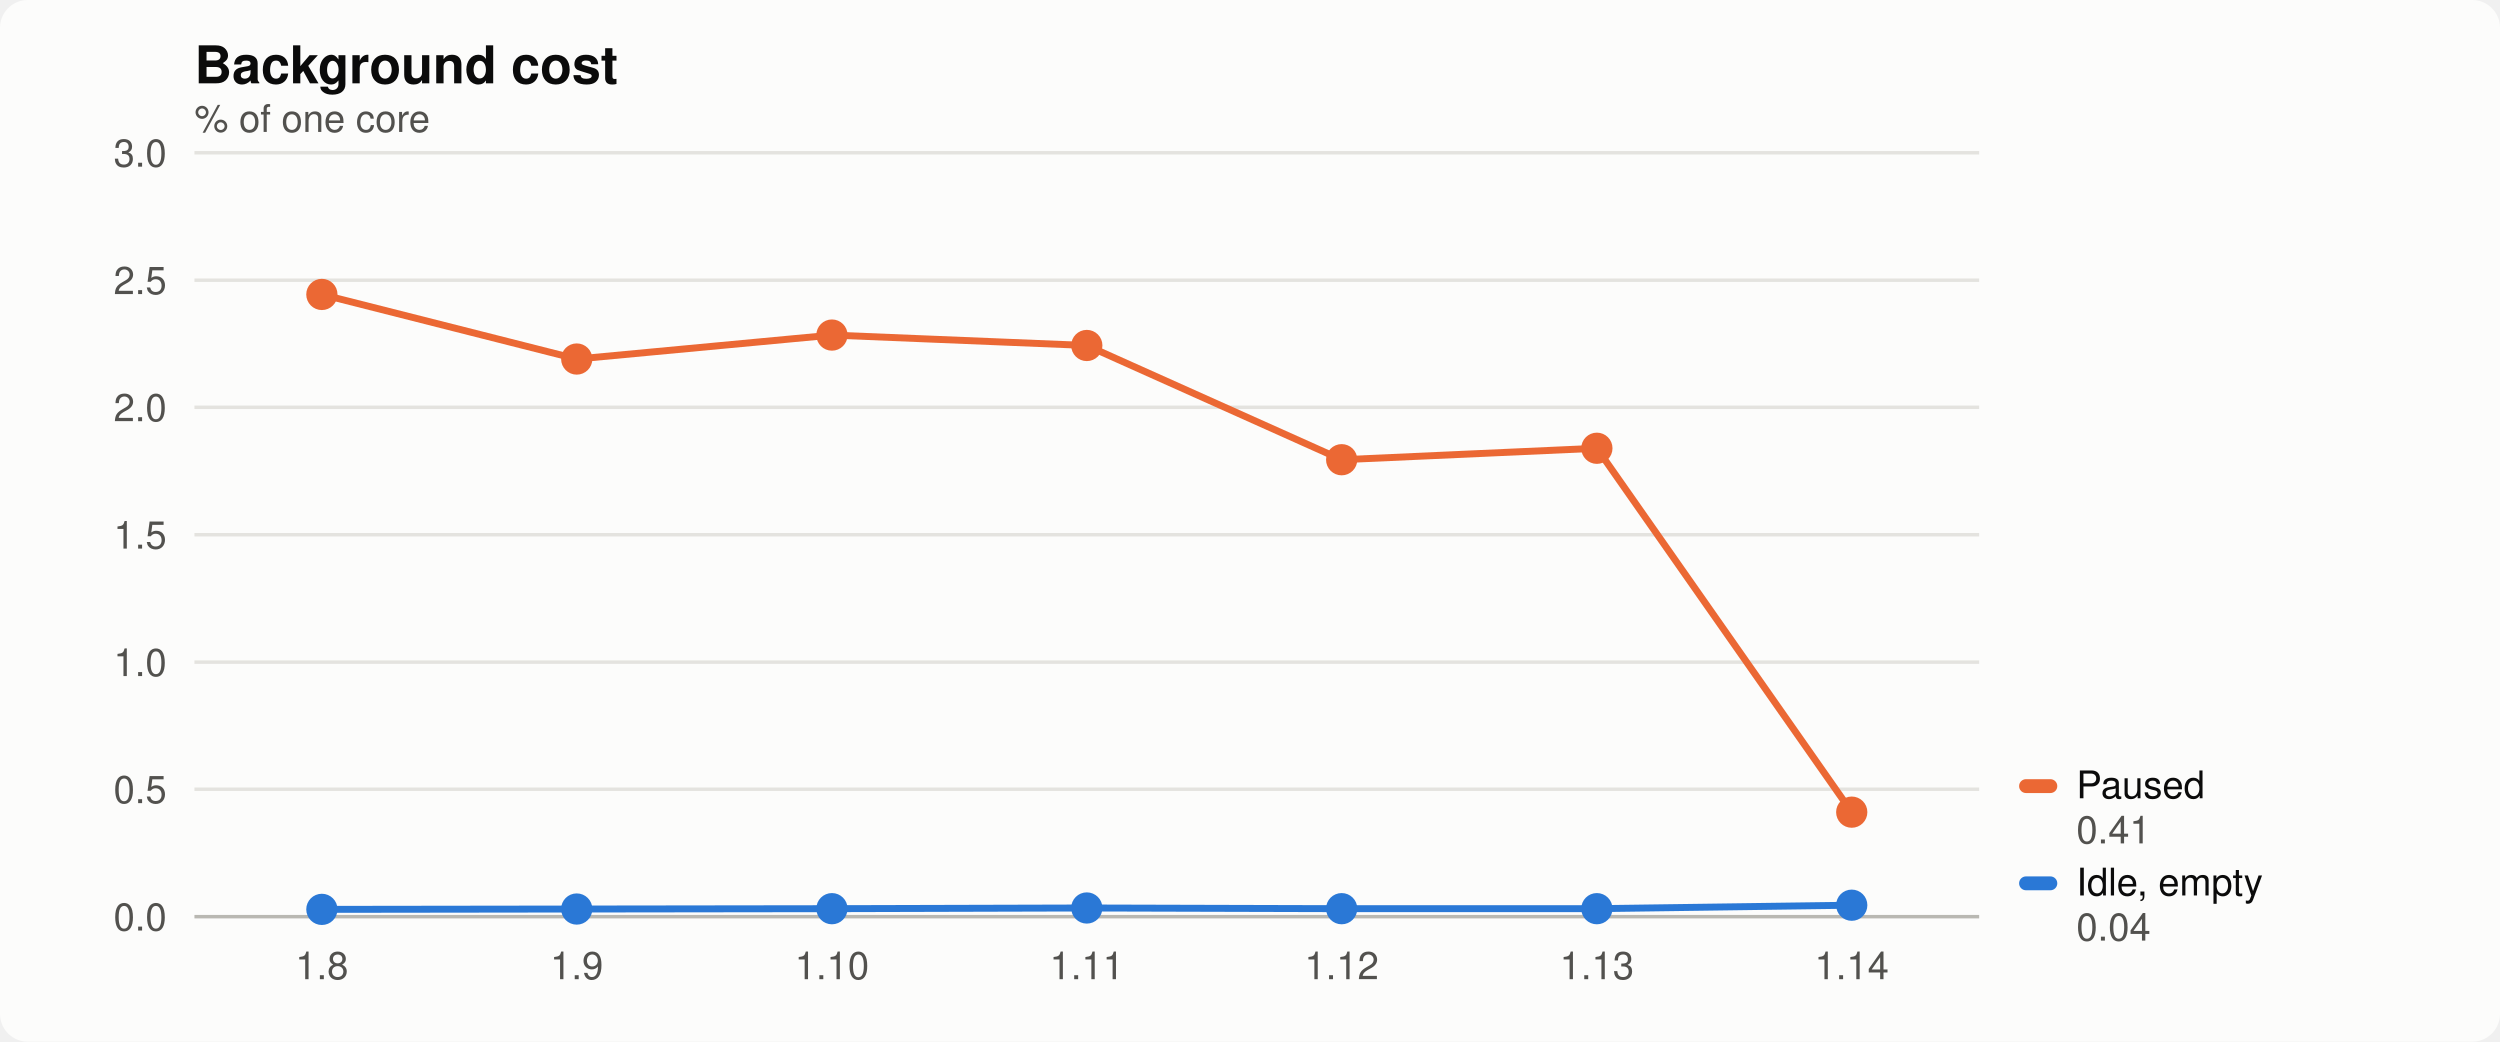
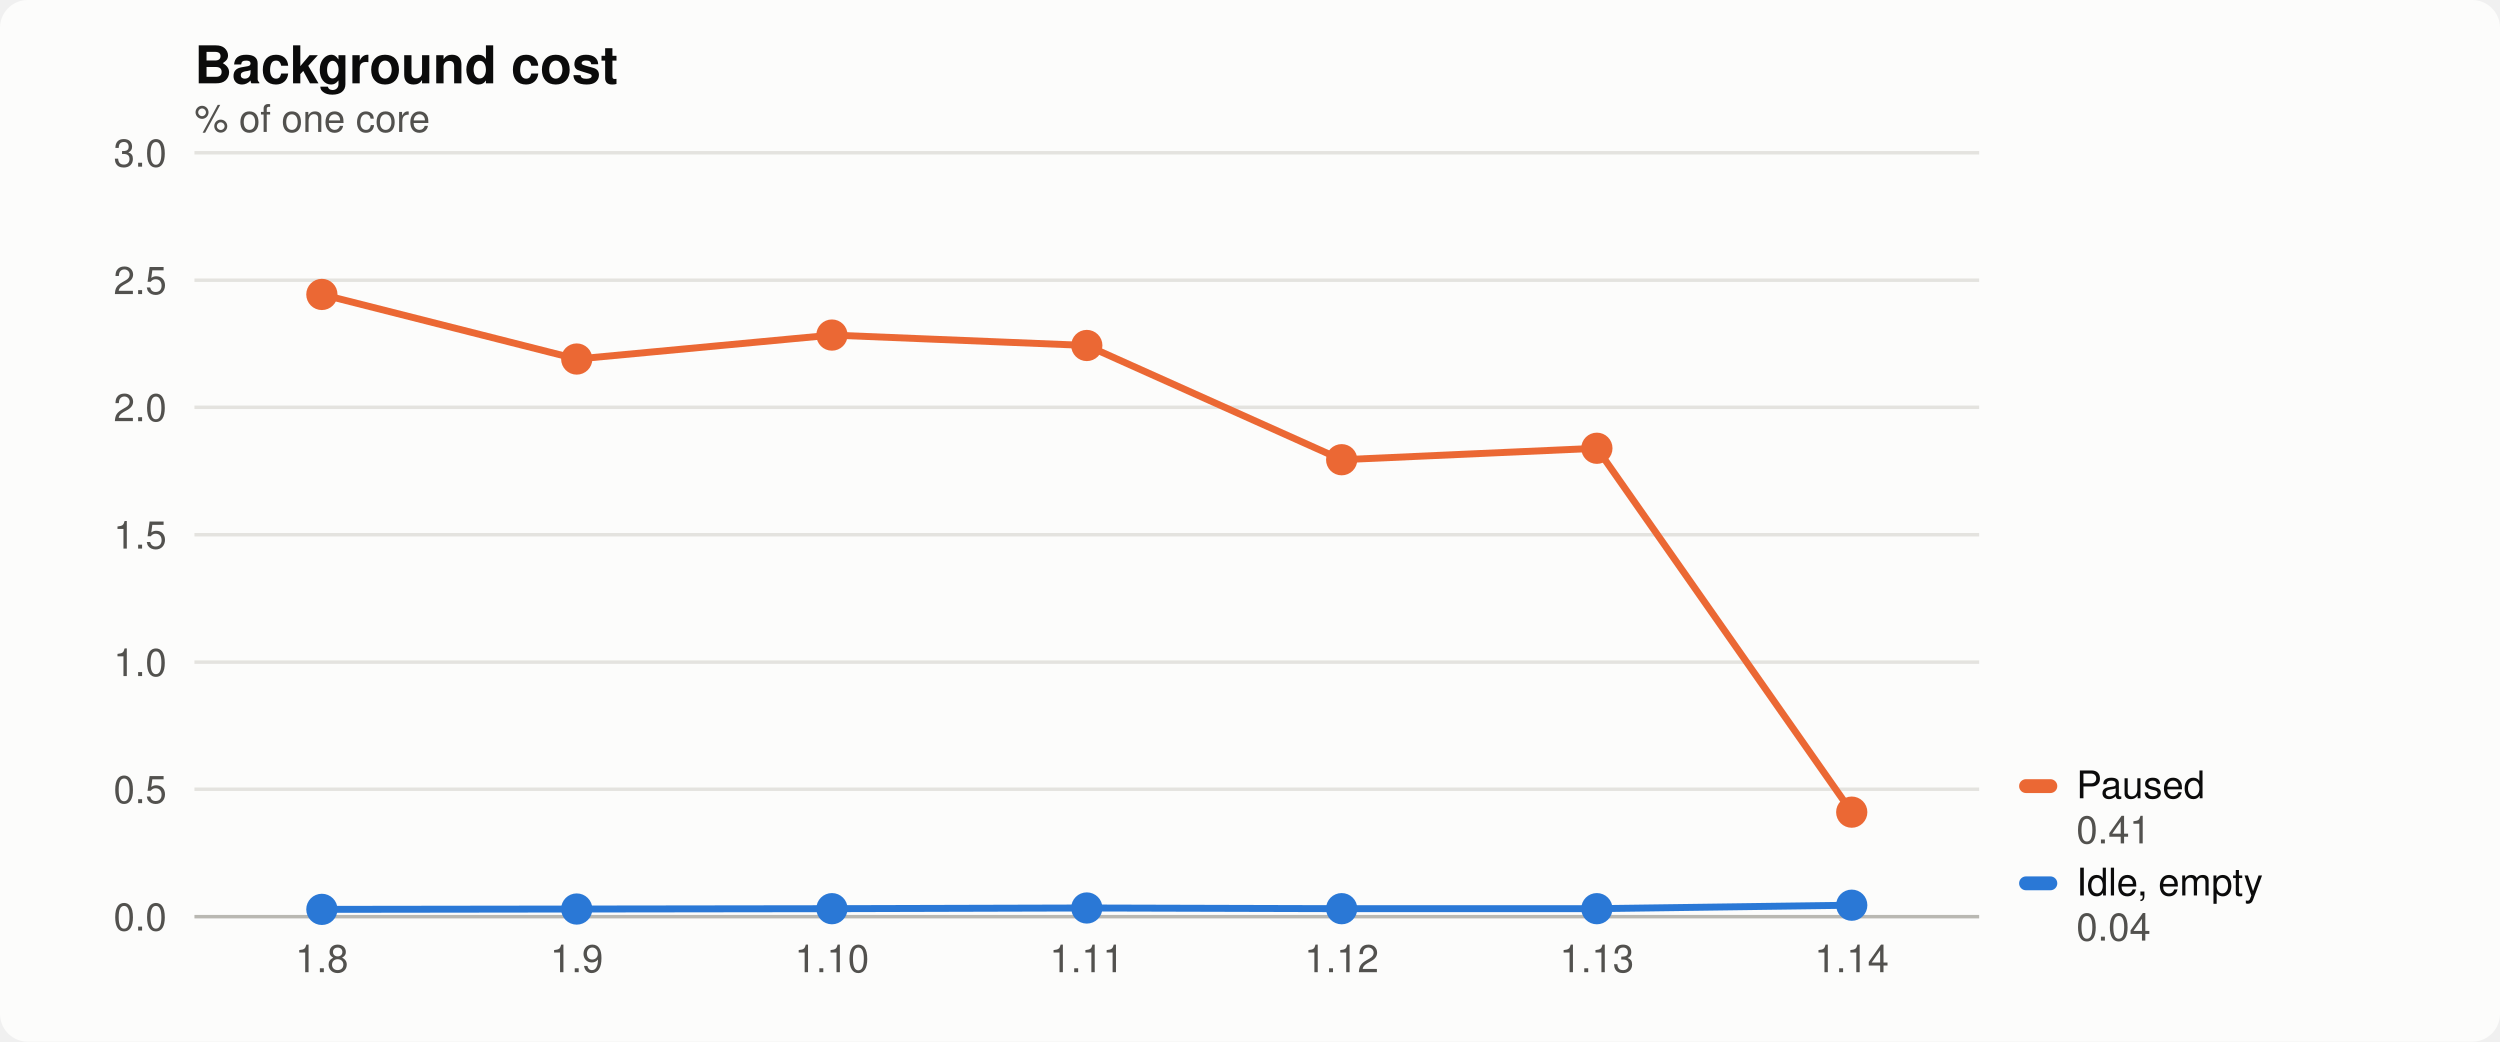
<svg xmlns="http://www.w3.org/2000/svg" viewBox="0 0 720 300" width="720" height="300" font-family="-apple-system,BlinkMacSystemFont,Segoe UI,Helvetica,Arial,sans-serif" role="img" aria-label="Background cost">
  <style>.bg{fill:#fcfcfb}.t{fill:#0b0b0b}.m{fill:#52514e}.g{stroke:#e4e3df}.a{stroke:#b9b8b2}.s0{stroke:#2a78d6;fill:#2a78d6}.s1{stroke:#eb6834;fill:#eb6834}.s2{stroke:#1baf7a;fill:#1baf7a}.s3{stroke:#eda100;fill:#eda100}@media (prefers-color-scheme:dark){.bg{fill:#1a1a19}.t{fill:#ffffff}.m{fill:#c3c2b7}.g{stroke:#2f2f2d}.a{stroke:#555550}.s0{stroke:#3987e5;fill:#3987e5}.s1{stroke:#d95926;fill:#d95926}.s2{stroke:#199e70;fill:#199e70}.s3{stroke:#c98500;fill:#c98500}}.l{fill:none;stroke-width:2;stroke-linejoin:round;stroke-linecap:round}</style>
  <rect class="bg" width="720" height="300" rx="8" />
  <text class="t" x="56" y="24" font-size="15" font-weight="600">Background cost</text>
  <text class="m" x="56" y="38" font-size="11">% of one core</text>
  <line class="a" x1="56" x2="570" y1="264.0" y2="264.0" />
  <text class="m" x="48" y="268.0" font-size="11" text-anchor="end">0.0</text>
  <line class="g" x1="56" x2="570" y1="227.3" y2="227.3" />
  <text class="m" x="48" y="231.3" font-size="11" text-anchor="end">0.5</text>
  <line class="g" x1="56" x2="570" y1="190.7" y2="190.7" />
  <text class="m" x="48" y="194.7" font-size="11" text-anchor="end">1.0</text>
  <line class="g" x1="56" x2="570" y1="154.0" y2="154.0" />
  <text class="m" x="48" y="158.0" font-size="11" text-anchor="end">1.5</text>
  <line class="g" x1="56" x2="570" y1="117.3" y2="117.3" />
  <text class="m" x="48" y="121.3" font-size="11" text-anchor="end">2.0</text>
  <line class="g" x1="56" x2="570" y1="80.7" y2="80.7" />
  <text class="m" x="48" y="84.7" font-size="11" text-anchor="end">2.5</text>
  <line class="g" x1="56" x2="570" y1="44.0" y2="44.0" />
  <text class="m" x="48" y="48.0" font-size="11" text-anchor="end">3.0</text>
-   <text class="m" x="92.7" y="282" font-size="11" text-anchor="middle">1.8</text>
-   <text class="m" x="166.1" y="282" font-size="11" text-anchor="middle">1.9</text>
-   <text class="m" x="239.6" y="282" font-size="11" text-anchor="middle">1.10</text>
-   <text class="m" x="313.0" y="282" font-size="11" text-anchor="middle">1.11</text>
-   <text class="m" x="386.4" y="282" font-size="11" text-anchor="middle">1.12</text>
-   <text class="m" x="459.9" y="282" font-size="11" text-anchor="middle">1.13</text>
-   <text class="m" x="533.3" y="282" font-size="11" text-anchor="middle">1.14</text>
+   <text class="m" x="92.7" y="280" font-size="11" text-anchor="middle">1.8</text>
+   <text class="m" x="166.1" y="280" font-size="11" text-anchor="middle">1.9</text>
+   <text class="m" x="239.6" y="280" font-size="11" text-anchor="middle">1.10</text>
+   <text class="m" x="313.0" y="280" font-size="11" text-anchor="middle">1.11</text>
+   <text class="m" x="386.4" y="280" font-size="11" text-anchor="middle">1.12</text>
+   <text class="m" x="459.9" y="280" font-size="11" text-anchor="middle">1.13</text>
+   <text class="m" x="533.3" y="280" font-size="11" text-anchor="middle">1.14</text>
  <path class="l s0" d="M92.7,261.9 L166.1,261.8 L239.6,261.7 L313.0,261.5 L386.4,261.7 L459.9,261.7 L533.3,260.7" />
  <circle class="s0" cx="92.7" cy="261.9" r="4" stroke="none" />
  <circle class="s0" cx="166.1" cy="261.8" r="4" stroke="none" />
  <circle class="s0" cx="239.6" cy="261.7" r="4" stroke="none" />
  <circle class="s0" cx="313.0" cy="261.5" r="4" stroke="none" />
  <circle class="s0" cx="386.4" cy="261.7" r="4" stroke="none" />
  <circle class="s0" cx="459.9" cy="261.7" r="4" stroke="none" />
  <circle class="s0" cx="533.3" cy="260.7" r="4" stroke="none" />
  <path class="l s1" d="M92.7,84.8 L166.1,103.4 L239.6,96.5 L313.0,99.5 L386.4,132.4 L459.9,129.1 L533.3,233.9" />
  <circle class="s1" cx="92.7" cy="84.8" r="4" stroke="none" />
  <circle class="s1" cx="166.1" cy="103.4" r="4" stroke="none" />
  <circle class="s1" cx="239.6" cy="96.5" r="4" stroke="none" />
  <circle class="s1" cx="313.0" cy="99.5" r="4" stroke="none" />
  <circle class="s1" cx="386.4" cy="132.4" r="4" stroke="none" />
  <circle class="s1" cx="459.9" cy="129.1" r="4" stroke="none" />
  <circle class="s1" cx="533.3" cy="233.9" r="4" stroke="none" />
  <rect class="s1" x="582" y="224.9" width="10" height="3" rx="1.5" stroke="none" />
  <text class="t" x="598" y="229.9" font-size="11">Paused</text>
  <text class="m" x="598" y="242.9" font-size="11">0.41</text>
  <rect class="s0" x="582" y="252.9" width="10" height="3" rx="1.5" stroke="none" />
  <text class="t" x="598" y="257.9" font-size="11">Idle, empty</text>
  <text class="m" x="598" y="270.9" font-size="11">0.04</text>
</svg>
